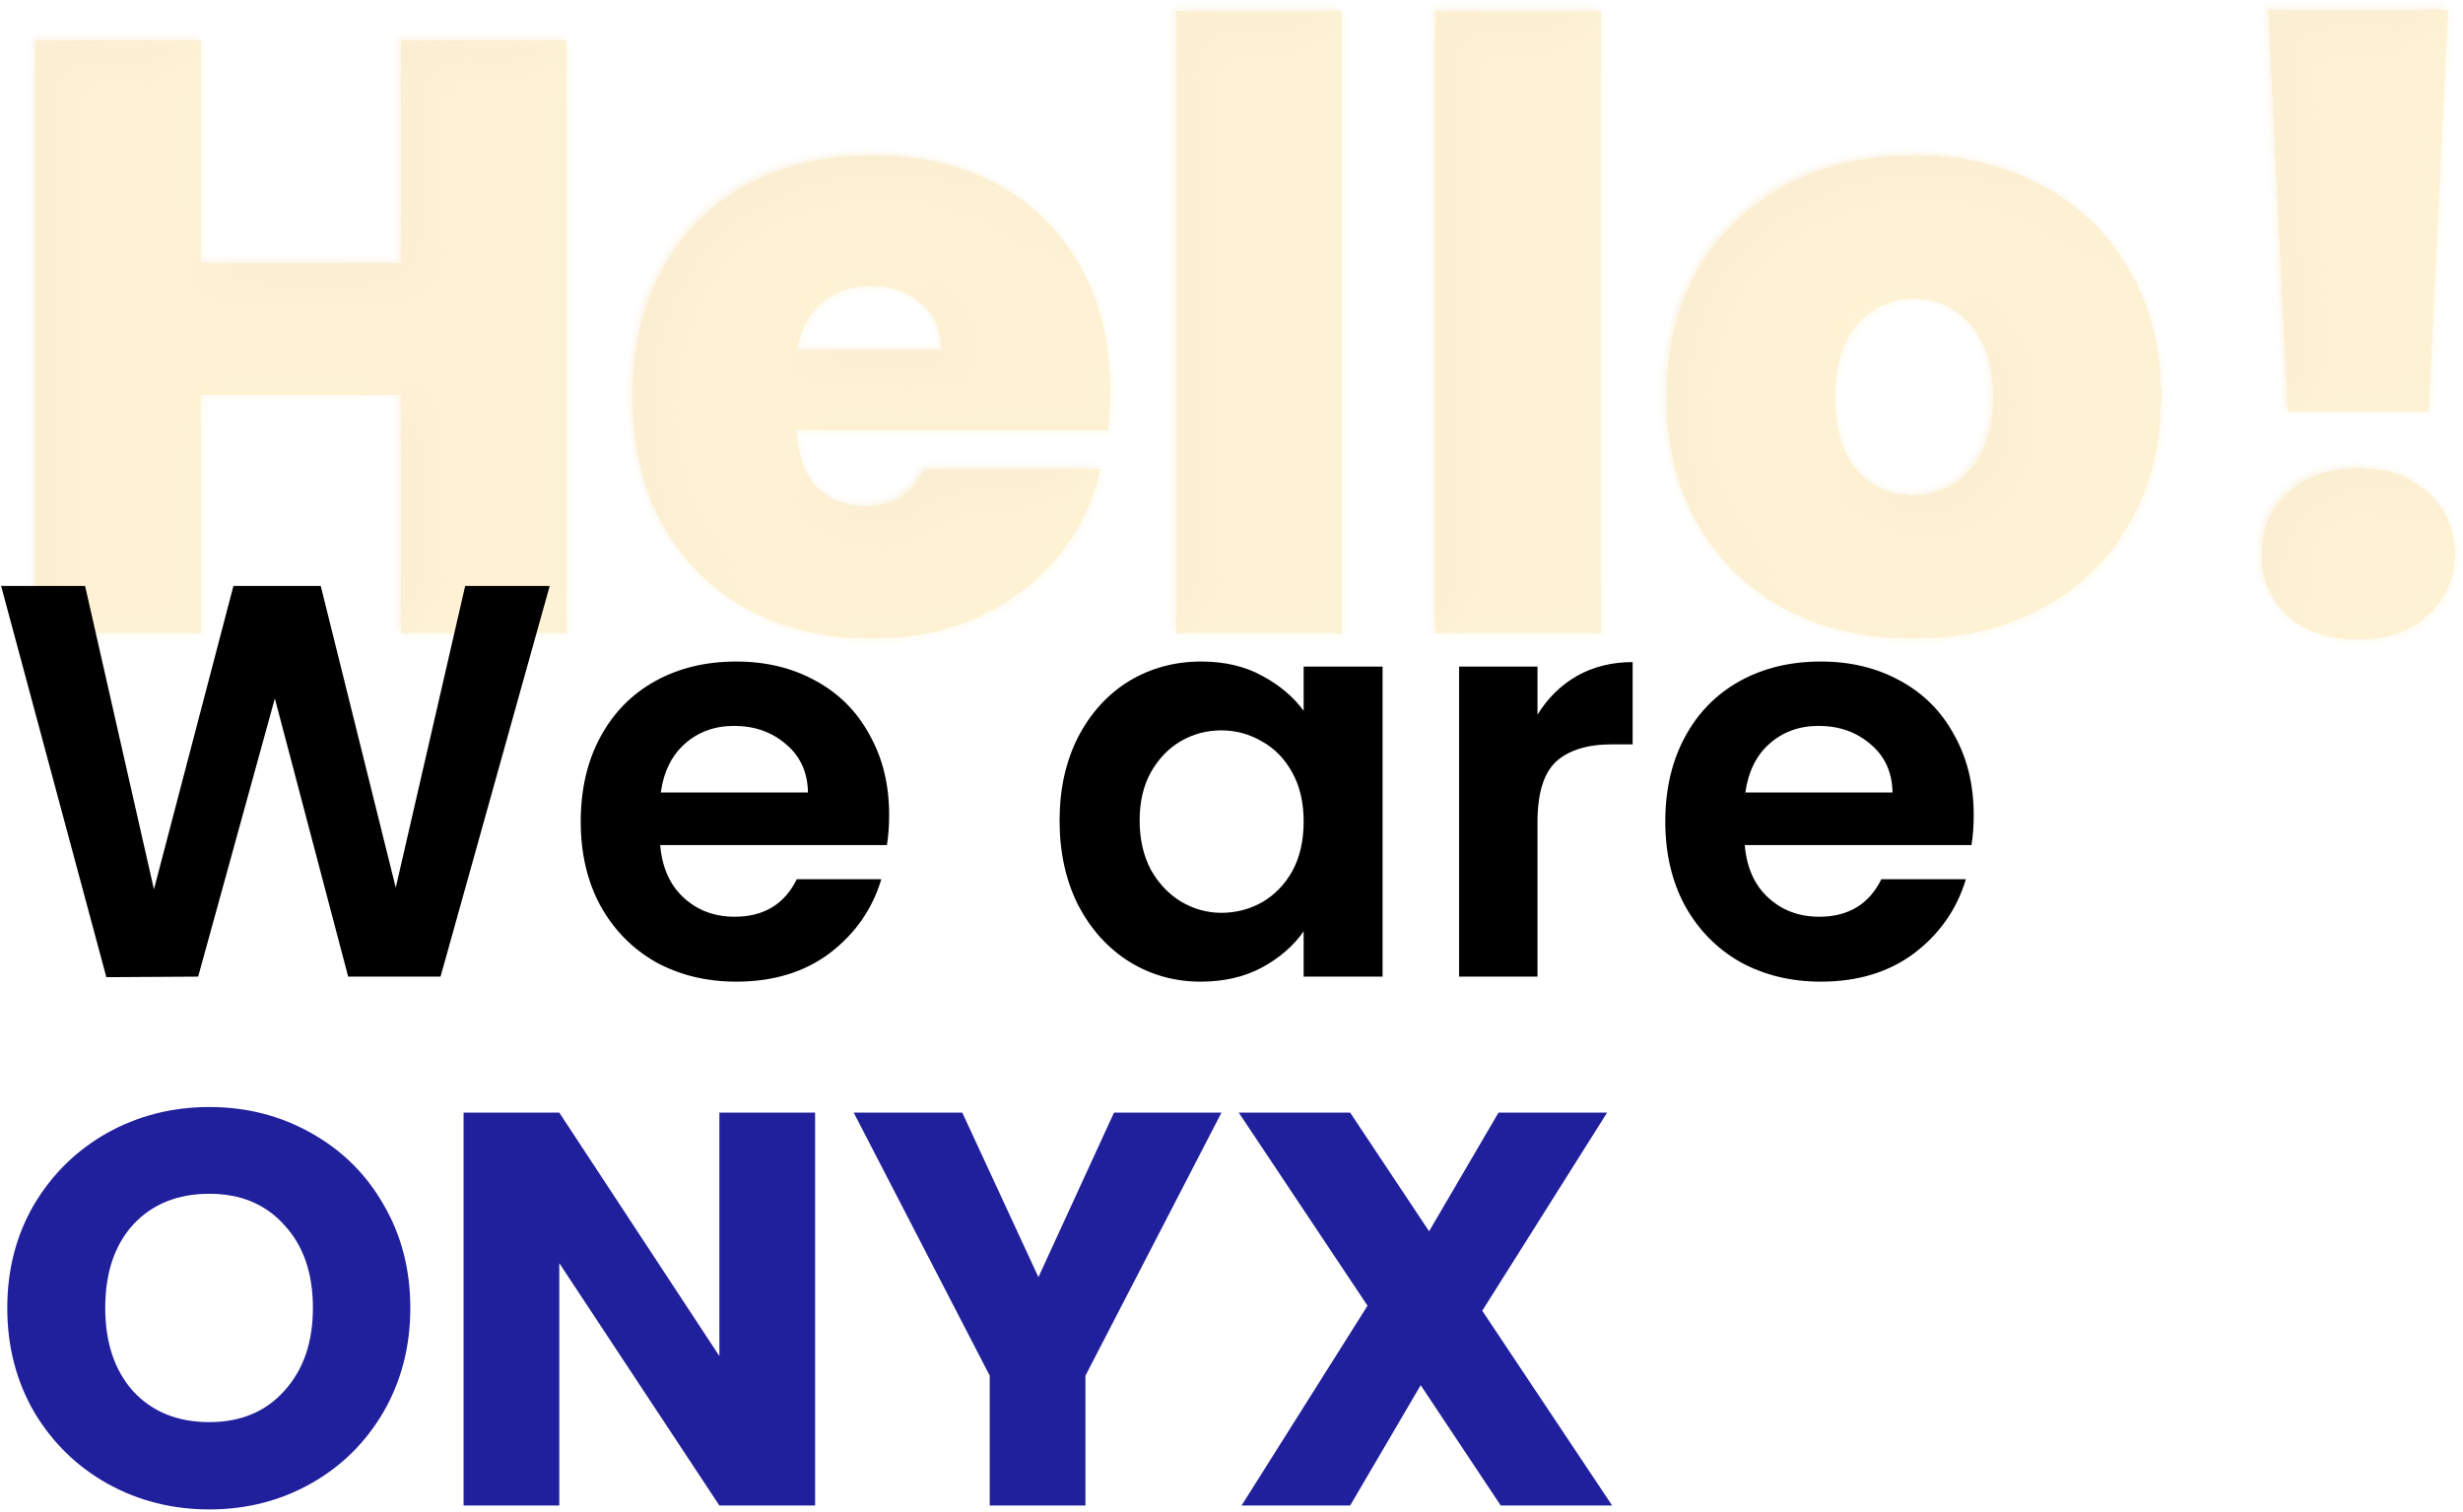
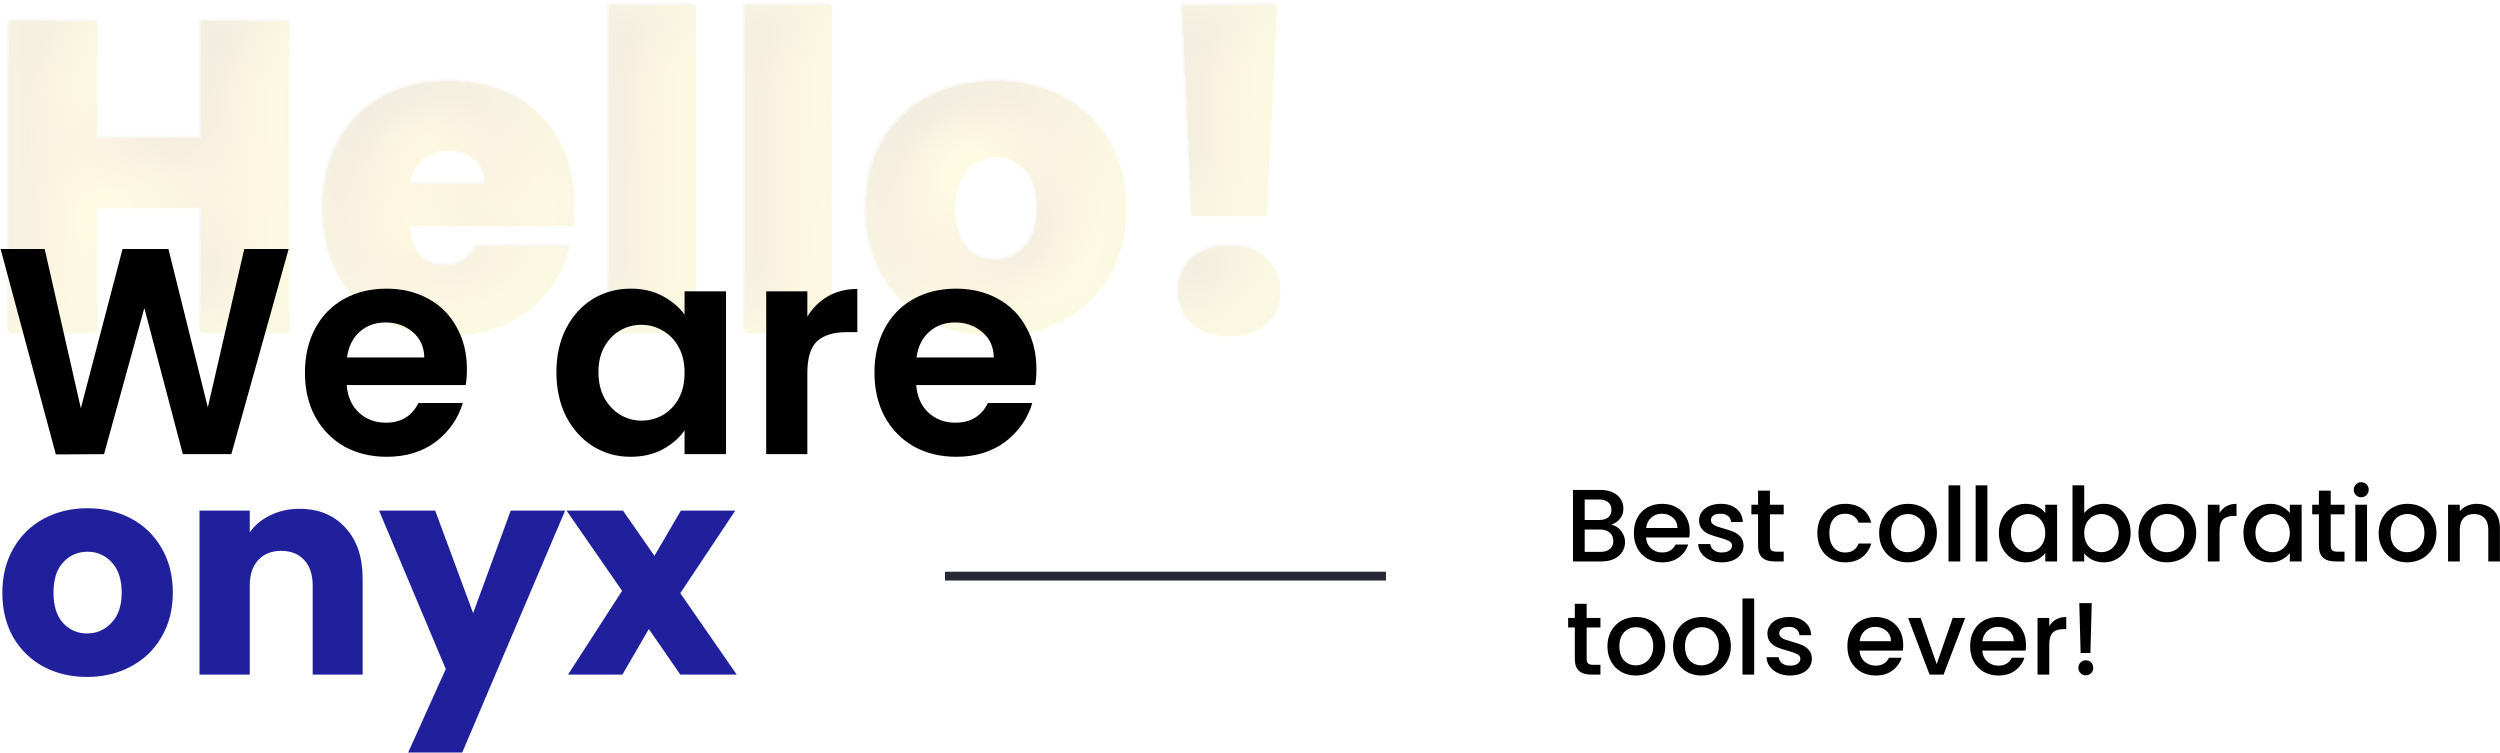
- <svg xmlns="http://www.w3.org/2000/svg" width="880" height="540" viewBox="0 0 880 540" fill="none">
-   <path d="M74.8 539.4C61.6 539.4 49.467 536.333 38.4 530.2C27.467 524.067 18.733 515.533 12.2 504.6C5.8 493.533 2.6 481.133 2.6 467.4C2.6 453.667 5.8 441.333 12.2 430.4C18.733 419.467 27.467 410.933 38.4 404.8C49.467 398.667 61.6 395.6 74.8 395.6C88 395.6 100.067 398.667 111 404.8C122.067 410.933 130.733 419.467 137 430.4C143.4 441.333 146.6 453.667 146.6 467.4C146.6 481.133 143.4 493.533 137 504.6C130.6 515.533 121.933 524.067 111 530.2C100.067 536.333 88 539.4 74.8 539.4ZM74.8 508.2C86 508.2 94.933 504.467 101.6 497C108.4 489.533 111.8 479.667 111.8 467.4C111.8 455 108.4 445.133 101.6 437.8C94.933 430.333 86 426.6 74.8 426.6C63.467 426.6 54.4 430.267 47.6 437.6C40.933 444.933 37.6 454.867 37.6 467.4C37.6 479.8 40.933 489.733 47.6 497.2C54.4 504.533 63.467 508.2 74.8 508.2ZM291.227 538H257.027L199.827 451.4V538H165.627V397.6H199.827L257.027 484.6V397.6H291.227V538ZM436.417 397.6L387.817 491.6V538H353.617V491.6L305.017 397.6H343.817L371.017 456.4L398.017 397.6H436.417ZM536.197 538L507.597 495L482.397 538H443.597L488.597 466.6L442.597 397.6H482.397L510.597 440L535.397 397.6H574.197L529.597 468.4L575.997 538H536.197Z" fill="#21209C" />
-   <g opacity="0.2" filter="url(#filter0_ddiiii_0_1)">
-     <path d="M202.1 14.5V226H143.3V141.1H71.6V226H12.8V14.5H71.6V94H143.3V14.5H202.1ZM396.549 139.9C396.549 144.5 396.249 149.1 395.649 153.7H284.349C284.949 162.9 287.449 169.8 291.849 174.4C296.449 178.8 302.249 181 309.249 181C319.049 181 326.049 176.6 330.249 167.8H392.949C390.349 179.4 385.249 189.8 377.649 199C370.249 208 360.849 215.1 349.449 220.3C338.049 225.5 325.449 228.1 311.649 228.1C295.049 228.1 280.249 224.6 267.249 217.6C254.449 210.6 244.349 200.6 236.949 187.6C229.749 174.6 226.149 159.3 226.149 141.7C226.149 124.1 229.749 108.9 236.949 96.1C244.149 83.1 254.149 73.1 266.949 66.1C279.949 59.1 294.849 55.6 311.649 55.6C328.249 55.6 342.949 59 355.749 65.8C368.549 72.6 378.549 82.4 385.749 95.2C392.949 107.8 396.549 122.7 396.549 139.9ZM336.549 125.2C336.549 118 334.149 112.4 329.349 108.4C324.549 104.2 318.549 102.1 311.349 102.1C304.149 102.1 298.249 104.1 293.649 108.1C289.049 111.9 286.049 117.6 284.649 125.2H336.549ZM479.413 4V226H420.613V4H479.413ZM571.698 4V226H512.898V4H571.698ZM683.483 228.1C666.683 228.1 651.583 224.6 638.183 217.6C624.983 210.6 614.583 200.6 606.983 187.6C599.383 174.6 595.583 159.3 595.583 141.7C595.583 124.3 599.383 109.1 606.983 96.1C614.783 83.1 625.283 73.1 638.483 66.1C651.883 59.1 666.983 55.6 683.783 55.6C700.583 55.6 715.583 59.1 728.783 66.1C742.183 73.1 752.683 83.1 760.283 96.1C768.083 109.1 771.983 124.3 771.983 141.7C771.983 159.1 768.083 174.4 760.283 187.6C752.683 200.6 742.183 210.6 728.783 217.6C715.383 224.6 700.283 228.1 683.483 228.1ZM683.483 177.1C691.683 177.1 698.483 174.1 703.883 168.1C709.483 161.9 712.283 153.1 712.283 141.7C712.283 130.3 709.483 121.6 703.883 115.6C698.483 109.6 691.783 106.6 683.783 106.6C675.783 106.6 669.083 109.6 663.683 115.6C658.283 121.6 655.583 130.3 655.583 141.7C655.583 153.3 658.183 162.1 663.383 168.1C668.583 174.1 675.283 177.1 683.483 177.1ZM874.505 3.7L867.605 146.8H817.505L810.605 3.7H874.505ZM842.705 228.4C832.305 228.4 823.905 225.6 817.505 220C811.305 214.2 808.205 206.9 808.205 198.1C808.205 189.3 811.305 182 817.505 176.2C823.905 170.4 832.305 167.5 842.705 167.5C852.905 167.5 861.105 170.4 867.305 176.2C873.705 182 876.905 189.3 876.905 198.1C876.905 206.7 873.705 213.9 867.305 219.7C861.105 225.5 852.905 228.4 842.705 228.4Z" fill="#FDB827" />
+ <svg xmlns="http://www.w3.org/2000/svg" width="1701" height="512" viewBox="0 0 1701 512" fill="none" preserveAspectRatio="xMinYMin meet">
+   <path d="M59.2 460.6C48.267 460.6 38.4 458.267 29.6 453.6C20.933 448.933 14.067 442.267 9 433.6C4.067 424.933 1.6 414.8 1.6 403.2C1.6 391.733 4.133 381.667 9.2 373C14.267 364.2 21.2 357.467 30 352.8C38.8 348.133 48.667 345.8 59.6 345.8C70.533 345.8 80.4 348.133 89.2 352.8C98 357.467 104.933 364.2 110 373C115.067 381.667 117.6 391.733 117.6 403.2C117.6 414.667 115 424.8 109.8 433.6C104.733 442.267 97.733 448.933 88.8 453.6C80 458.267 70.133 460.6 59.2 460.6ZM59.2 431C65.733 431 71.267 428.6 75.8 423.8C80.467 419 82.8 412.133 82.8 403.2C82.8 394.267 80.533 387.4 76 382.6C71.6 377.8 66.133 375.4 59.6 375.4C52.933 375.4 47.4 377.8 43 382.6C38.6 387.267 36.4 394.133 36.4 403.2C36.4 412.133 38.533 419 42.8 423.8C47.2 428.6 52.667 431 59.2 431ZM203.744 346.2C216.81 346.2 227.21 350.467 234.944 359C242.81 367.4 246.744 379 246.744 393.8V459H212.744V398.4C212.744 390.933 210.81 385.133 206.944 381C203.077 376.867 197.877 374.8 191.344 374.8C184.81 374.8 179.61 376.867 175.744 381C171.877 385.133 169.944 390.933 169.944 398.4V459H135.744V347.4H169.944V362.2C173.41 357.267 178.077 353.4 183.944 350.6C189.81 347.667 196.41 346.2 203.744 346.2ZM384.509 347.4L314.509 512H277.709L303.309 455.2L257.909 347.4H296.109L321.909 417.2L347.509 347.4H384.509ZM462.877 459L441.477 428L423.477 459H386.477L423.277 402L385.477 347.4H423.877L445.277 378.2L463.277 347.4H500.277L462.877 403.6L501.277 459H462.877Z" fill="#21209C" />
+   <g opacity="0.14" filter="url(#filter0_ddiiii_0_1)">
+     <path d="M196.1 14.5V226H137.3V141.1H65.6V226H6.8V14.5H65.6V94H137.3V14.5H196.1ZM390.549 139.9C390.549 144.5 390.249 149.1 389.649 153.7H278.349C278.949 162.9 281.449 169.8 285.849 174.4C290.449 178.8 296.249 181 303.249 181C313.049 181 320.049 176.6 324.249 167.8H386.949C384.349 179.4 379.249 189.8 371.649 199C364.249 208 354.849 215.1 343.449 220.3C332.049 225.5 319.449 228.1 305.649 228.1C289.049 228.1 274.249 224.6 261.249 217.6C248.449 210.6 238.349 200.6 230.949 187.6C223.749 174.6 220.149 159.3 220.149 141.7C220.149 124.1 223.749 108.9 230.949 96.1C238.149 83.1 248.149 73.1 260.949 66.1C273.949 59.1 288.849 55.6 305.649 55.6C322.249 55.6 336.949 59 349.749 65.8C362.549 72.6 372.549 82.4 379.749 95.2C386.949 107.8 390.549 122.7 390.549 139.9ZM330.549 125.2C330.549 118 328.149 112.4 323.349 108.4C318.549 104.2 312.549 102.1 305.349 102.1C298.149 102.1 292.249 104.1 287.649 108.1C283.049 111.9 280.049 117.6 278.649 125.2H330.549ZM473.413 4V226H414.613V4H473.413ZM565.698 4V226H506.898V4H565.698ZM677.483 228.1C660.683 228.1 645.583 224.6 632.183 217.6C618.983 210.6 608.583 200.6 600.983 187.6C593.383 174.6 589.583 159.3 589.583 141.7C589.583 124.3 593.383 109.1 600.983 96.1C608.783 83.1 619.283 73.1 632.483 66.1C645.883 59.1 660.983 55.6 677.783 55.6C694.583 55.6 709.583 59.1 722.783 66.1C736.183 73.1 746.683 83.1 754.283 96.1C762.083 109.1 765.983 124.3 765.983 141.7C765.983 159.1 762.083 174.4 754.283 187.6C746.683 200.6 736.183 210.6 722.783 217.6C709.383 224.6 694.283 228.1 677.483 228.1ZM677.483 177.1C685.683 177.1 692.483 174.1 697.883 168.1C703.483 161.9 706.283 153.1 706.283 141.7C706.283 130.3 703.483 121.6 697.883 115.6C692.483 109.6 685.783 106.6 677.783 106.6C669.783 106.6 663.083 109.6 657.683 115.6C652.283 121.6 649.583 130.3 649.583 141.7C649.583 153.3 652.183 162.1 657.383 168.1C662.583 174.1 669.283 177.1 677.483 177.1ZM868.505 3.7L861.605 146.8H811.505L804.605 3.7H868.505ZM836.705 228.4C826.305 228.4 817.905 225.6 811.505 220C805.305 214.2 802.205 206.9 802.205 198.1C802.205 189.3 805.305 182 811.505 176.2C817.905 170.4 826.305 167.5 836.705 167.5C846.905 167.5 855.105 170.4 861.305 176.2C867.705 182 870.905 189.3 870.905 198.1C870.905 206.7 867.705 213.9 861.305 219.7C855.105 225.5 846.905 228.4 836.705 228.4Z" fill="#FDB827" />
  </g>
-   <path d="M196.4 209.4L157.4 349H124.4L98.2 249.6L70.8 349L38 349.2L0.4 209.4H30.4L55 317.8L83.4 209.4H114.6L141.4 317.2L166.2 209.4H196.4ZM317.683 291.2C317.683 295.2 317.416 298.8 316.883 302H235.883C236.549 310 239.349 316.267 244.283 320.8C249.216 325.333 255.283 327.6 262.483 327.6C272.883 327.6 280.283 323.133 284.683 314.2H314.883C311.683 324.867 305.549 333.667 296.483 340.6C287.416 347.4 276.283 350.8 263.083 350.8C252.416 350.8 242.816 348.467 234.283 343.8C225.883 339 219.283 332.267 214.483 323.6C209.816 314.933 207.483 304.933 207.483 293.6C207.483 282.133 209.816 272.067 214.483 263.4C219.149 254.733 225.683 248.067 234.083 243.4C242.483 238.733 252.149 236.4 263.083 236.4C273.616 236.4 283.016 238.667 291.283 243.2C299.683 247.733 306.149 254.2 310.683 262.6C315.349 270.867 317.683 280.4 317.683 291.2ZM288.683 283.2C288.549 276 285.949 270.267 280.883 266C275.816 261.6 269.616 259.4 262.283 259.4C255.349 259.4 249.483 261.533 244.683 265.8C240.016 269.933 237.149 275.733 236.083 283.2H288.683ZM378.577 293.2C378.577 282 380.777 272.067 385.177 263.4C389.71 254.733 395.777 248.067 403.377 243.4C411.11 238.733 419.71 236.4 429.177 236.4C437.443 236.4 444.643 238.067 450.777 241.4C457.043 244.733 462.043 248.933 465.777 254V238.2H493.977V349H465.777V332.8C462.177 338 457.177 342.333 450.777 345.8C444.51 349.133 437.243 350.8 428.977 350.8C419.643 350.8 411.11 348.4 403.377 343.6C395.777 338.8 389.71 332.067 385.177 323.4C380.777 314.6 378.577 304.533 378.577 293.2ZM465.777 293.6C465.777 286.8 464.443 281 461.777 276.2C459.11 271.267 455.51 267.533 450.977 265C446.443 262.333 441.577 261 436.377 261C431.177 261 426.377 262.267 421.977 264.8C417.577 267.333 413.977 271.067 411.177 276C408.51 280.8 407.177 286.533 407.177 293.2C407.177 299.867 408.51 305.733 411.177 310.8C413.977 315.733 417.577 319.533 421.977 322.2C426.51 324.867 431.31 326.2 436.377 326.2C441.577 326.2 446.443 324.933 450.977 322.4C455.51 319.733 459.11 316 461.777 311.2C464.443 306.267 465.777 300.4 465.777 293.6ZM549.323 255.4C552.923 249.533 557.59 244.933 563.323 241.6C569.19 238.267 575.857 236.6 583.323 236.6V266H575.923C567.123 266 560.457 268.067 555.923 272.2C551.523 276.333 549.323 283.533 549.323 293.8V349H521.323V238.2H549.323V255.4ZM705.183 291.2C705.183 295.2 704.916 298.8 704.383 302H623.383C624.049 310 626.849 316.267 631.783 320.8C636.716 325.333 642.783 327.6 649.983 327.6C660.383 327.6 667.783 323.133 672.183 314.2H702.383C699.183 324.867 693.049 333.667 683.983 340.6C674.916 347.4 663.783 350.8 650.583 350.8C639.916 350.8 630.316 348.467 621.783 343.8C613.383 339 606.783 332.267 601.983 323.6C597.316 314.933 594.983 304.933 594.983 293.6C594.983 282.133 597.316 272.067 601.983 263.4C606.649 254.733 613.183 248.067 621.583 243.4C629.983 238.733 639.649 236.4 650.583 236.4C661.116 236.4 670.516 238.667 678.783 243.2C687.183 247.733 693.649 254.2 698.183 262.6C702.849 270.867 705.183 280.4 705.183 291.2ZM676.183 283.2C676.049 276 673.449 270.267 668.383 266C663.316 261.6 657.116 259.4 649.783 259.4C642.849 259.4 636.983 261.533 632.183 265.8C627.516 269.933 624.649 275.733 623.583 283.2H676.183Z" fill="black" />
+   <path d="M196.4 169.4L157.4 309H124.4L98.2 209.6L70.8 309L38 309.2L0.4 169.4H30.4L55 277.8L83.4 169.4H114.6L141.4 277.2L166.2 169.4H196.4ZM317.683 251.2C317.683 255.2 317.416 258.8 316.883 262H235.883C236.549 270 239.349 276.267 244.283 280.8C249.216 285.333 255.283 287.6 262.483 287.6C272.883 287.6 280.283 283.133 284.683 274.2H314.883C311.683 284.867 305.549 293.667 296.483 300.6C287.416 307.4 276.283 310.8 263.083 310.8C252.416 310.8 242.816 308.467 234.283 303.8C225.883 299 219.283 292.267 214.483 283.6C209.816 274.933 207.483 264.933 207.483 253.6C207.483 242.133 209.816 232.067 214.483 223.4C219.149 214.733 225.683 208.067 234.083 203.4C242.483 198.733 252.149 196.4 263.083 196.4C273.616 196.4 283.016 198.667 291.283 203.2C299.683 207.733 306.149 214.2 310.683 222.6C315.349 230.867 317.683 240.4 317.683 251.2ZM288.683 243.2C288.549 236 285.949 230.267 280.883 226C275.816 221.6 269.616 219.4 262.283 219.4C255.349 219.4 249.483 221.533 244.683 225.8C240.016 229.933 237.149 235.733 236.083 243.2H288.683ZM378.577 253.2C378.577 242 380.777 232.067 385.177 223.4C389.71 214.733 395.777 208.067 403.377 203.4C411.11 198.733 419.71 196.4 429.177 196.4C437.443 196.4 444.643 198.067 450.777 201.4C457.043 204.733 462.043 208.933 465.777 214V198.2H493.977V309H465.777V292.8C462.177 298 457.177 302.333 450.777 305.8C444.51 309.133 437.243 310.8 428.977 310.8C419.643 310.8 411.11 308.4 403.377 303.6C395.777 298.8 389.71 292.067 385.177 283.4C380.777 274.6 378.577 264.533 378.577 253.2ZM465.777 253.6C465.777 246.8 464.443 241 461.777 236.2C459.11 231.267 455.51 227.533 450.977 225C446.443 222.333 441.577 221 436.377 221C431.177 221 426.377 222.267 421.977 224.8C417.577 227.333 413.977 231.067 411.177 236C408.51 240.8 407.177 246.533 407.177 253.2C407.177 259.867 408.51 265.733 411.177 270.8C413.977 275.733 417.577 279.533 421.977 282.2C426.51 284.867 431.31 286.2 436.377 286.2C441.577 286.2 446.443 284.933 450.977 282.4C455.51 279.733 459.11 276 461.777 271.2C464.443 266.267 465.777 260.4 465.777 253.6ZM549.323 215.4C552.923 209.533 557.59 204.933 563.323 201.6C569.19 198.267 575.857 196.6 583.323 196.6V226H575.923C567.123 226 560.457 228.067 555.923 232.2C551.523 236.333 549.323 243.533 549.323 253.8V309H521.323V198.2H549.323V215.4ZM705.183 251.2C705.183 255.2 704.916 258.8 704.383 262H623.383C624.049 270 626.849 276.267 631.783 280.8C636.716 285.333 642.783 287.6 649.983 287.6C660.383 287.6 667.783 283.133 672.183 274.2H702.383C699.183 284.867 693.049 293.667 683.983 300.6C674.916 307.4 663.783 310.8 650.583 310.8C639.916 310.8 630.316 308.467 621.783 303.8C613.383 299 606.783 292.267 601.983 283.6C597.316 274.933 594.983 264.933 594.983 253.6C594.983 242.133 597.316 232.067 601.983 223.4C606.649 214.733 613.183 208.067 621.583 203.4C629.983 198.733 639.649 196.4 650.583 196.4C661.116 196.4 670.516 198.667 678.783 203.2C687.183 207.733 693.649 214.2 698.183 222.6C702.849 230.867 705.183 240.4 705.183 251.2ZM676.183 243.2C676.049 236 673.449 230.267 668.383 226C663.316 221.6 657.116 219.4 649.783 219.4C642.849 219.4 636.983 221.533 632.183 225.8C627.516 229.933 624.649 235.733 623.583 243.2H676.183Z" fill="black" />
+   <rect x="643" y="389" width="300" height="6" fill="#282937" />
+   <path d="M1096.29 357.01C1098.9 357.477 1101.12 358.853 1102.94 361.14C1104.76 363.427 1105.67 366.017 1105.67 368.91C1105.67 371.383 1105.02 373.623 1103.71 375.63C1102.45 377.59 1100.61 379.153 1098.18 380.32C1095.75 381.44 1092.93 382 1089.71 382H1070.25V333.35H1088.8C1092.11 333.35 1094.96 333.91 1097.34 335.03C1099.72 336.15 1101.52 337.667 1102.73 339.58C1103.94 341.447 1104.55 343.547 1104.55 345.88C1104.55 348.68 1103.8 351.013 1102.31 352.88C1100.82 354.747 1098.81 356.123 1096.29 357.01ZM1078.23 353.79H1088.1C1090.71 353.79 1092.74 353.207 1094.19 352.04C1095.68 350.827 1096.43 349.1 1096.43 346.86C1096.43 344.667 1095.68 342.963 1094.19 341.75C1092.74 340.49 1090.71 339.86 1088.1 339.86H1078.23V353.79ZM1089.01 375.49C1091.72 375.49 1093.84 374.837 1095.38 373.53C1096.92 372.223 1097.69 370.403 1097.69 368.07C1097.69 365.69 1096.87 363.8 1095.24 362.4C1093.61 361 1091.44 360.3 1088.73 360.3H1078.23V375.49H1089.01ZM1149.69 361.77C1149.69 363.217 1149.6 364.523 1149.41 365.69H1119.94C1120.18 368.77 1121.32 371.243 1123.37 373.11C1125.43 374.977 1127.95 375.91 1130.93 375.91C1135.23 375.91 1138.26 374.113 1140.03 370.52H1148.64C1147.48 374.067 1145.35 376.983 1142.27 379.27C1139.24 381.51 1135.46 382.63 1130.93 382.63C1127.25 382.63 1123.93 381.813 1120.99 380.18C1118.1 378.5 1115.81 376.167 1114.13 373.18C1112.5 370.147 1111.68 366.647 1111.68 362.68C1111.68 358.713 1112.48 355.237 1114.06 352.25C1115.7 349.217 1117.96 346.883 1120.85 345.25C1123.79 343.617 1127.15 342.8 1130.93 342.8C1134.57 342.8 1137.82 343.593 1140.66 345.18C1143.51 346.767 1145.73 349.007 1147.31 351.9C1148.9 354.747 1149.69 358.037 1149.69 361.77ZM1141.36 359.25C1141.32 356.31 1140.27 353.953 1138.21 352.18C1136.16 350.407 1133.62 349.52 1130.58 349.52C1127.83 349.52 1125.47 350.407 1123.51 352.18C1121.55 353.907 1120.39 356.263 1120.01 359.25H1141.36ZM1171.54 382.63C1168.51 382.63 1165.78 382.093 1163.35 381.02C1160.97 379.9 1159.08 378.407 1157.68 376.54C1156.28 374.627 1155.54 372.503 1155.44 370.17H1163.7C1163.84 371.803 1164.61 373.18 1166.01 374.3C1167.46 375.373 1169.26 375.91 1171.4 375.91C1173.64 375.91 1175.37 375.49 1176.58 374.65C1177.84 373.763 1178.47 372.643 1178.47 371.29C1178.47 369.843 1177.77 368.77 1176.37 368.07C1175.02 367.37 1172.85 366.6 1169.86 365.76C1166.97 364.967 1164.61 364.197 1162.79 363.45C1160.97 362.703 1159.39 361.56 1158.03 360.02C1156.73 358.48 1156.07 356.45 1156.07 353.93C1156.07 351.877 1156.68 350.01 1157.89 348.33C1159.11 346.603 1160.83 345.25 1163.07 344.27C1165.36 343.29 1167.97 342.8 1170.91 342.8C1175.3 342.8 1178.82 343.92 1181.48 346.16C1184.19 348.353 1185.64 351.363 1185.82 355.19H1177.84C1177.7 353.463 1177 352.087 1175.74 351.06C1174.48 350.033 1172.78 349.52 1170.63 349.52C1168.53 349.52 1166.92 349.917 1165.8 350.71C1164.68 351.503 1164.12 352.553 1164.12 353.86C1164.12 354.887 1164.5 355.75 1165.24 356.45C1165.99 357.15 1166.9 357.71 1167.97 358.13C1169.05 358.503 1170.63 358.993 1172.73 359.6C1175.53 360.347 1177.82 361.117 1179.59 361.91C1181.41 362.657 1182.98 363.777 1184.28 365.27C1185.59 366.763 1186.27 368.747 1186.31 371.22C1186.31 373.413 1185.71 375.373 1184.49 377.1C1183.28 378.827 1181.55 380.18 1179.31 381.16C1177.12 382.14 1174.53 382.63 1171.54 382.63ZM1204.25 349.94V371.29C1204.25 372.737 1204.57 373.787 1205.23 374.44C1205.93 375.047 1207.09 375.35 1208.73 375.35H1213.63V382H1207.33C1203.73 382 1200.98 381.16 1199.07 379.48C1197.15 377.8 1196.2 375.07 1196.2 371.29V349.94H1191.65V343.43H1196.2V333.84H1204.25V343.43H1213.63V349.94H1204.25ZM1236.51 362.68C1236.51 358.713 1237.3 355.237 1238.89 352.25C1240.52 349.217 1242.76 346.883 1245.61 345.25C1248.45 343.617 1251.72 342.8 1255.41 342.8C1260.07 342.8 1263.92 343.92 1266.96 346.16C1270.04 348.353 1272.11 351.503 1273.19 355.61H1264.58C1263.88 353.697 1262.76 352.203 1261.22 351.13C1259.68 350.057 1257.74 349.52 1255.41 349.52C1252.14 349.52 1249.53 350.687 1247.57 353.02C1245.65 355.307 1244.7 358.527 1244.7 362.68C1244.7 366.833 1245.65 370.077 1247.57 372.41C1249.53 374.743 1252.14 375.91 1255.41 375.91C1260.03 375.91 1263.08 373.88 1264.58 369.82H1273.19C1272.07 373.74 1269.97 376.867 1266.89 379.2C1263.81 381.487 1259.98 382.63 1255.41 382.63C1251.72 382.63 1248.45 381.813 1245.61 380.18C1242.76 378.5 1240.52 376.167 1238.89 373.18C1237.3 370.147 1236.51 366.647 1236.51 362.68ZM1297.87 382.63C1294.23 382.63 1290.94 381.813 1288 380.18C1285.06 378.5 1282.75 376.167 1281.07 373.18C1279.39 370.147 1278.55 366.647 1278.55 362.68C1278.55 358.76 1279.41 355.283 1281.14 352.25C1282.87 349.217 1285.22 346.883 1288.21 345.25C1291.2 343.617 1294.53 342.8 1298.22 342.8C1301.91 342.8 1305.24 343.617 1308.23 345.25C1311.22 346.883 1313.57 349.217 1315.3 352.25C1317.03 355.283 1317.89 358.76 1317.89 362.68C1317.89 366.6 1317 370.077 1315.23 373.11C1313.46 376.143 1311.03 378.5 1307.95 380.18C1304.92 381.813 1301.56 382.63 1297.87 382.63ZM1297.87 375.7C1299.92 375.7 1301.84 375.21 1303.61 374.23C1305.43 373.25 1306.9 371.78 1308.02 369.82C1309.14 367.86 1309.7 365.48 1309.7 362.68C1309.7 359.88 1309.16 357.523 1308.09 355.61C1307.02 353.65 1305.59 352.18 1303.82 351.2C1302.05 350.22 1300.13 349.73 1298.08 349.73C1296.03 349.73 1294.11 350.22 1292.34 351.2C1290.61 352.18 1289.24 353.65 1288.21 355.61C1287.18 357.523 1286.67 359.88 1286.67 362.68C1286.67 366.833 1287.72 370.053 1289.82 372.34C1291.97 374.58 1294.65 375.7 1297.87 375.7ZM1333.76 330.2V382H1325.78V330.2H1333.76ZM1352.21 330.2V382H1344.23V330.2H1352.21ZM1360.03 362.54C1360.03 358.667 1360.82 355.237 1362.41 352.25C1364.04 349.263 1366.24 346.953 1368.99 345.32C1371.79 343.64 1374.87 342.8 1378.23 342.8C1381.26 342.8 1383.9 343.407 1386.14 344.62C1388.43 345.787 1390.25 347.257 1391.6 349.03V343.43H1399.65V382H1391.6V376.26C1390.25 378.08 1388.4 379.597 1386.07 380.81C1383.74 382.023 1381.08 382.63 1378.09 382.63C1374.78 382.63 1371.74 381.79 1368.99 380.11C1366.24 378.383 1364.04 376.003 1362.41 372.97C1360.82 369.89 1360.03 366.413 1360.03 362.54ZM1391.6 362.68C1391.6 360.02 1391.04 357.71 1389.92 355.75C1388.85 353.79 1387.42 352.297 1385.65 351.27C1383.88 350.243 1381.96 349.73 1379.91 349.73C1377.86 349.73 1375.94 350.243 1374.17 351.27C1372.4 352.25 1370.95 353.72 1369.83 355.68C1368.76 357.593 1368.22 359.88 1368.22 362.54C1368.22 365.2 1368.76 367.533 1369.83 369.54C1370.95 371.547 1372.4 373.087 1374.17 374.16C1375.99 375.187 1377.9 375.7 1379.91 375.7C1381.96 375.7 1383.88 375.187 1385.65 374.16C1387.42 373.133 1388.85 371.64 1389.92 369.68C1391.04 367.673 1391.6 365.34 1391.6 362.68ZM1418.11 349.17C1419.47 347.303 1421.31 345.787 1423.64 344.62C1426.02 343.407 1428.66 342.8 1431.55 342.8C1434.96 342.8 1438.04 343.617 1440.79 345.25C1443.55 346.883 1445.72 349.217 1447.3 352.25C1448.89 355.237 1449.68 358.667 1449.68 362.54C1449.68 366.413 1448.89 369.89 1447.3 372.97C1445.72 376.003 1443.52 378.383 1440.72 380.11C1437.97 381.79 1434.91 382.63 1431.55 382.63C1428.57 382.63 1425.91 382.047 1423.57 380.88C1421.29 379.713 1419.47 378.22 1418.11 376.4V382H1410.13V330.2H1418.11V349.17ZM1441.56 362.54C1441.56 359.88 1441 357.593 1439.88 355.68C1438.81 353.72 1437.36 352.25 1435.54 351.27C1433.77 350.243 1431.86 349.73 1429.8 349.73C1427.8 349.73 1425.88 350.243 1424.06 351.27C1422.29 352.297 1420.84 353.79 1419.72 355.75C1418.65 357.71 1418.11 360.02 1418.11 362.68C1418.11 365.34 1418.65 367.673 1419.72 369.68C1420.84 371.64 1422.29 373.133 1424.06 374.16C1425.88 375.187 1427.8 375.7 1429.8 375.7C1431.86 375.7 1433.77 375.187 1435.54 374.16C1437.36 373.087 1438.81 371.547 1439.88 369.54C1441 367.533 1441.56 365.2 1441.56 362.54ZM1474.3 382.63C1470.66 382.63 1467.37 381.813 1464.43 380.18C1461.49 378.5 1459.18 376.167 1457.5 373.18C1455.82 370.147 1454.98 366.647 1454.98 362.68C1454.98 358.76 1455.85 355.283 1457.57 352.25C1459.3 349.217 1461.66 346.883 1464.64 345.25C1467.63 343.617 1470.97 342.8 1474.65 342.8C1478.34 342.8 1481.68 343.617 1484.66 345.25C1487.65 346.883 1490.01 349.217 1491.73 352.25C1493.46 355.283 1494.32 358.76 1494.32 362.68C1494.32 366.6 1493.44 370.077 1491.66 373.11C1489.89 376.143 1487.46 378.5 1484.38 380.18C1481.35 381.813 1477.99 382.63 1474.3 382.63ZM1474.3 375.7C1476.36 375.7 1478.27 375.21 1480.04 374.23C1481.86 373.25 1483.33 371.78 1484.45 369.82C1485.57 367.86 1486.13 365.48 1486.13 362.68C1486.13 359.88 1485.6 357.523 1484.52 355.61C1483.45 353.65 1482.03 352.18 1480.25 351.2C1478.48 350.22 1476.57 349.73 1474.51 349.73C1472.46 349.73 1470.55 350.22 1468.77 351.2C1467.05 352.18 1465.67 353.65 1464.64 355.61C1463.62 357.523 1463.1 359.88 1463.1 362.68C1463.1 366.833 1464.15 370.053 1466.25 372.34C1468.4 374.58 1471.08 375.7 1474.3 375.7ZM1510.19 349.03C1511.36 347.07 1512.9 345.553 1514.81 344.48C1516.77 343.36 1519.08 342.8 1521.74 342.8V351.06H1519.71C1516.59 351.06 1514.21 351.853 1512.57 353.44C1510.99 355.027 1510.19 357.78 1510.19 361.7V382H1502.21V343.43H1510.19V349.03ZM1526.42 362.54C1526.42 358.667 1527.21 355.237 1528.8 352.25C1530.43 349.263 1532.62 346.953 1535.38 345.32C1538.18 343.64 1541.26 342.8 1544.62 342.8C1547.65 342.8 1550.29 343.407 1552.53 344.62C1554.81 345.787 1556.63 347.257 1557.99 349.03V343.43H1566.04V382H1557.99V376.26C1556.63 378.08 1554.79 379.597 1552.46 380.81C1550.12 382.023 1547.46 382.63 1544.48 382.63C1541.16 382.63 1538.13 381.79 1535.38 380.11C1532.62 378.383 1530.43 376.003 1528.8 372.97C1527.21 369.89 1526.42 366.413 1526.42 362.54ZM1557.99 362.68C1557.99 360.02 1557.43 357.71 1556.31 355.75C1555.23 353.79 1553.81 352.297 1552.04 351.27C1550.26 350.243 1548.35 349.73 1546.3 349.73C1544.24 349.73 1542.33 350.243 1540.56 351.27C1538.78 352.25 1537.34 353.72 1536.22 355.68C1535.14 357.593 1534.61 359.88 1534.61 362.54C1534.61 365.2 1535.14 367.533 1536.22 369.54C1537.34 371.547 1538.78 373.087 1540.56 374.16C1542.38 375.187 1544.29 375.7 1546.3 375.7C1548.35 375.7 1550.26 375.187 1552.04 374.16C1553.81 373.133 1555.23 371.64 1556.31 369.68C1557.43 367.673 1557.99 365.34 1557.99 362.68ZM1585.83 349.94V371.29C1585.83 372.737 1586.16 373.787 1586.81 374.44C1587.51 375.047 1588.68 375.35 1590.31 375.35H1595.21V382H1588.91C1585.32 382 1582.56 381.16 1580.65 379.48C1578.74 377.8 1577.78 375.07 1577.78 371.29V349.94H1573.23V343.43H1577.78V333.84H1585.83V343.43H1595.21V349.94H1585.83ZM1606.62 338.32C1605.18 338.32 1603.96 337.83 1602.98 336.85C1602 335.87 1601.51 334.657 1601.51 333.21C1601.51 331.763 1602 330.55 1602.98 329.57C1603.96 328.59 1605.18 328.1 1606.62 328.1C1608.02 328.1 1609.21 328.59 1610.19 329.57C1611.17 330.55 1611.66 331.763 1611.66 333.21C1611.66 334.657 1611.17 335.87 1610.19 336.85C1609.21 337.83 1608.02 338.32 1606.62 338.32ZM1610.54 343.43V382H1602.56V343.43H1610.54ZM1637.75 382.63C1634.11 382.63 1630.82 381.813 1627.88 380.18C1624.94 378.5 1622.63 376.167 1620.95 373.18C1619.27 370.147 1618.43 366.647 1618.43 362.68C1618.43 358.76 1619.29 355.283 1621.02 352.25C1622.75 349.217 1625.1 346.883 1628.09 345.25C1631.08 343.617 1634.41 342.8 1638.1 342.8C1641.79 342.8 1645.12 343.617 1648.11 345.25C1651.1 346.883 1653.45 349.217 1655.18 352.25C1656.91 355.283 1657.77 358.76 1657.77 362.68C1657.77 366.6 1656.88 370.077 1655.11 373.11C1653.34 376.143 1650.91 378.5 1647.83 380.18C1644.8 381.813 1641.44 382.63 1637.75 382.63ZM1637.75 375.7C1639.8 375.7 1641.72 375.21 1643.49 374.23C1645.31 373.25 1646.78 371.78 1647.9 369.82C1649.02 367.86 1649.58 365.48 1649.58 362.68C1649.58 359.88 1649.04 357.523 1647.97 355.61C1646.9 353.65 1645.47 352.18 1643.7 351.2C1641.93 350.22 1640.01 349.73 1637.96 349.73C1635.91 349.73 1633.99 350.22 1632.22 351.2C1630.49 352.18 1629.12 353.65 1628.09 355.61C1627.06 357.523 1626.55 359.88 1626.55 362.68C1626.55 366.833 1627.6 370.053 1629.7 372.34C1631.85 374.58 1634.53 375.7 1637.75 375.7ZM1685.12 342.8C1688.15 342.8 1690.86 343.43 1693.24 344.69C1695.67 345.95 1697.56 347.817 1698.91 350.29C1700.26 352.763 1700.94 355.75 1700.94 359.25V382H1693.03V360.44C1693.03 356.987 1692.17 354.35 1690.44 352.53C1688.71 350.663 1686.36 349.73 1683.37 349.73C1680.38 349.73 1678 350.663 1676.23 352.53C1674.5 354.35 1673.64 356.987 1673.64 360.44V382H1665.66V343.43H1673.64V347.84C1674.95 346.253 1676.6 345.017 1678.61 344.13C1680.66 343.243 1682.83 342.8 1685.12 342.8ZM1079.56 426.94V448.29C1079.56 449.737 1079.89 450.787 1080.54 451.44C1081.24 452.047 1082.41 452.35 1084.04 452.35H1088.94V459H1082.64C1079.05 459 1076.29 458.16 1074.38 456.48C1072.47 454.8 1071.51 452.07 1071.51 448.29V426.94H1066.96V420.43H1071.51V410.84H1079.56V420.43H1088.94V426.94H1079.56ZM1113.02 459.63C1109.38 459.63 1106.09 458.813 1103.15 457.18C1100.21 455.5 1097.9 453.167 1096.22 450.18C1094.54 447.147 1093.7 443.647 1093.7 439.68C1093.7 435.76 1094.57 432.283 1096.29 429.25C1098.02 426.217 1100.38 423.883 1103.36 422.25C1106.35 420.617 1109.69 419.8 1113.37 419.8C1117.06 419.8 1120.4 420.617 1123.38 422.25C1126.37 423.883 1128.73 426.217 1130.45 429.25C1132.18 432.283 1133.04 435.76 1133.04 439.68C1133.04 443.6 1132.16 447.077 1130.38 450.11C1128.61 453.143 1126.18 455.5 1123.1 457.18C1120.07 458.813 1116.71 459.63 1113.02 459.63ZM1113.02 452.7C1115.08 452.7 1116.99 452.21 1118.76 451.23C1120.58 450.25 1122.05 448.78 1123.17 446.82C1124.29 444.86 1124.85 442.48 1124.85 439.68C1124.85 436.88 1124.32 434.523 1123.24 432.61C1122.17 430.65 1120.75 429.18 1118.97 428.2C1117.2 427.22 1115.29 426.73 1113.23 426.73C1111.18 426.73 1109.27 427.22 1107.49 428.2C1105.77 429.18 1104.39 430.65 1103.36 432.61C1102.34 434.523 1101.82 436.88 1101.82 439.68C1101.82 443.833 1102.87 447.053 1104.97 449.34C1107.12 451.58 1109.8 452.7 1113.02 452.7ZM1157.66 459.63C1154.02 459.63 1150.73 458.813 1147.79 457.18C1144.85 455.5 1142.54 453.167 1140.86 450.18C1139.18 447.147 1138.34 443.647 1138.34 439.68C1138.34 435.76 1139.21 432.283 1140.93 429.25C1142.66 426.217 1145.02 423.883 1148 422.25C1150.99 420.617 1154.33 419.8 1158.01 419.8C1161.7 419.8 1165.04 420.617 1168.02 422.25C1171.01 423.883 1173.37 426.217 1175.09 429.25C1176.82 432.283 1177.68 435.76 1177.68 439.68C1177.68 443.6 1176.8 447.077 1175.02 450.11C1173.25 453.143 1170.82 455.5 1167.74 457.18C1164.71 458.813 1161.35 459.63 1157.66 459.63ZM1157.66 452.7C1159.72 452.7 1161.63 452.21 1163.4 451.23C1165.22 450.25 1166.69 448.78 1167.81 446.82C1168.93 444.86 1169.49 442.48 1169.49 439.68C1169.49 436.88 1168.96 434.523 1167.88 432.61C1166.81 430.65 1165.39 429.18 1163.61 428.2C1161.84 427.22 1159.93 426.73 1157.87 426.73C1155.82 426.73 1153.91 427.22 1152.13 428.2C1150.41 429.18 1149.03 430.65 1148 432.61C1146.98 434.523 1146.46 436.88 1146.46 439.68C1146.46 443.833 1147.51 447.053 1149.61 449.34C1151.76 451.58 1154.44 452.7 1157.66 452.7ZM1193.55 407.2V459H1185.57V407.2H1193.55ZM1218.03 459.63C1215 459.63 1212.27 459.093 1209.84 458.02C1207.46 456.9 1205.57 455.407 1204.17 453.54C1202.77 451.627 1202.02 449.503 1201.93 447.17H1210.19C1210.33 448.803 1211.1 450.18 1212.5 451.3C1213.95 452.373 1215.74 452.91 1217.89 452.91C1220.13 452.91 1221.86 452.49 1223.07 451.65C1224.33 450.763 1224.96 449.643 1224.96 448.29C1224.96 446.843 1224.26 445.77 1222.86 445.07C1221.51 444.37 1219.34 443.6 1216.35 442.76C1213.46 441.967 1211.1 441.197 1209.28 440.45C1207.46 439.703 1205.87 438.56 1204.52 437.02C1203.21 435.48 1202.56 433.45 1202.56 430.93C1202.56 428.877 1203.17 427.01 1204.38 425.33C1205.59 423.603 1207.32 422.25 1209.56 421.27C1211.85 420.29 1214.46 419.8 1217.4 419.8C1221.79 419.8 1225.31 420.92 1227.97 423.16C1230.68 425.353 1232.12 428.363 1232.31 432.19H1224.33C1224.19 430.463 1223.49 429.087 1222.23 428.06C1220.97 427.033 1219.27 426.52 1217.12 426.52C1215.02 426.52 1213.41 426.917 1212.29 427.71C1211.17 428.503 1210.61 429.553 1210.61 430.86C1210.61 431.887 1210.98 432.75 1211.73 433.45C1212.48 434.15 1213.39 434.71 1214.46 435.13C1215.53 435.503 1217.12 435.993 1219.22 436.6C1222.02 437.347 1224.31 438.117 1226.08 438.91C1227.9 439.657 1229.46 440.777 1230.77 442.27C1232.08 443.763 1232.75 445.747 1232.8 448.22C1232.8 450.413 1232.19 452.373 1230.98 454.1C1229.77 455.827 1228.04 457.18 1225.8 458.16C1223.61 459.14 1221.02 459.63 1218.03 459.63ZM1294.96 438.77C1294.96 440.217 1294.86 441.523 1294.68 442.69H1265.21C1265.44 445.77 1266.58 448.243 1268.64 450.11C1270.69 451.977 1273.21 452.91 1276.2 452.91C1280.49 452.91 1283.52 451.113 1285.3 447.52H1293.91C1292.74 451.067 1290.62 453.983 1287.54 456.27C1284.5 458.51 1280.72 459.63 1276.2 459.63C1272.51 459.63 1269.2 458.813 1266.26 457.18C1263.36 455.5 1261.08 453.167 1259.4 450.18C1257.76 447.147 1256.95 443.647 1256.95 439.68C1256.95 435.713 1257.74 432.237 1259.33 429.25C1260.96 426.217 1263.22 423.883 1266.12 422.25C1269.06 420.617 1272.42 419.8 1276.2 419.8C1279.84 419.8 1283.08 420.593 1285.93 422.18C1288.77 423.767 1290.99 426.007 1292.58 428.9C1294.16 431.747 1294.96 435.037 1294.96 438.77ZM1286.63 436.25C1286.58 433.31 1285.53 430.953 1283.48 429.18C1281.42 427.407 1278.88 426.52 1275.85 426.52C1273.09 426.52 1270.74 427.407 1268.78 429.18C1266.82 430.907 1265.65 433.263 1265.28 436.25H1286.63ZM1317.72 451.86L1328.64 420.43H1337.11L1322.41 459H1312.89L1298.26 420.43H1306.8L1317.72 451.86ZM1378.49 438.77C1378.49 440.217 1378.4 441.523 1378.21 442.69H1348.74C1348.97 445.77 1350.12 448.243 1352.17 450.11C1354.22 451.977 1356.74 452.91 1359.73 452.91C1364.02 452.91 1367.06 451.113 1368.83 447.52H1377.44C1376.27 451.067 1374.15 453.983 1371.07 456.27C1368.04 458.51 1364.26 459.63 1359.73 459.63C1356.04 459.63 1352.73 458.813 1349.79 457.18C1346.9 455.5 1344.61 453.167 1342.93 450.18C1341.3 447.147 1340.48 443.647 1340.48 439.68C1340.48 435.713 1341.27 432.237 1342.86 429.25C1344.49 426.217 1346.76 423.883 1349.65 422.25C1352.59 420.617 1355.95 419.8 1359.73 419.8C1363.37 419.8 1366.61 420.593 1369.46 422.18C1372.31 423.767 1374.52 426.007 1376.11 428.9C1377.7 431.747 1378.49 435.037 1378.49 438.77ZM1370.16 436.25C1370.11 433.31 1369.06 430.953 1367.01 429.18C1364.96 427.407 1362.41 426.52 1359.38 426.52C1356.63 426.52 1354.27 427.407 1352.31 429.18C1350.35 430.907 1349.18 433.263 1348.81 436.25H1370.16ZM1394.32 426.03C1395.49 424.07 1397.03 422.553 1398.94 421.48C1400.9 420.36 1403.21 419.8 1405.87 419.8V428.06H1403.84C1400.72 428.06 1398.34 428.853 1396.7 430.44C1395.12 432.027 1394.32 434.78 1394.32 438.7V459H1386.34V420.43H1394.32V426.03ZM1423.22 410.35L1422.31 444.3H1415.66L1414.75 410.35H1423.22ZM1419.23 459.49C1417.78 459.49 1416.57 459 1415.59 458.02C1414.61 457.04 1414.12 455.827 1414.12 454.38C1414.12 452.933 1414.61 451.72 1415.59 450.74C1416.57 449.76 1417.78 449.27 1419.23 449.27C1420.63 449.27 1421.82 449.76 1422.8 450.74C1423.78 451.72 1424.27 452.933 1424.27 454.38C1424.27 455.827 1423.78 457.04 1422.8 458.02C1421.82 459 1420.63 459.49 1419.23 459.49Z" fill="black" />
  <defs>
-     <filter id="filter0_ddiiii_0_1" x="6.8" y="-2.3" width="876.105" height="236.7" filterUnits="userSpaceOnUse" color-interpolation-filters="sRGB">
+     <filter id="filter0_ddiiii_0_1" x="-9.2" y="-12.3" width="896.105" height="256.7" filterUnits="userSpaceOnUse" color-interpolation-filters="sRGB">
      <feFlood flood-opacity="0" result="BackgroundImageFix" />
      <feColorMatrix in="SourceAlpha" type="matrix" values="0 0 0 0 0 0 0 0 0 0 0 0 0 0 0 0 0 0 127 0" result="hardAlpha" />
      <feOffset dx="-1" dy="-1" />
      <feGaussianBlur stdDeviation="1" />
-       <feColorMatrix type="matrix" values="0 0 0 0 0.902 0 0 0 0 0.655 0 0 0 0 0.137 0 0 0 0.5 0" />
+       <feColorMatrix type="matrix" values="0 0 0 0 0.557 0 0 0 0 0.404 0 0 0 0 0.086 0 0 0 0.5 0" />
      <feBlend mode="normal" in2="BackgroundImageFix" result="effect1_dropShadow_0_1" />
      <feColorMatrix in="SourceAlpha" type="matrix" values="0 0 0 0 0 0 0 0 0 0 0 0 0 0 0 0 0 0 127 0" result="hardAlpha" />
      <feOffset dx="1" dy="1" />
      <feGaussianBlur stdDeviation="1" />
-       <feColorMatrix type="matrix" values="0 0 0 0 1 0 0 0 0 0.788 0 0 0 0 0.169 0 0 0 0.3 0" />
+       <feColorMatrix type="matrix" values="0 0 0 0 1 0 0 0 0 1 0 0 0 0 0.22 0 0 0 0.3 0" />
      <feBlend mode="normal" in2="effect1_dropShadow_0_1" result="effect2_dropShadow_0_1" />
      <feBlend mode="normal" in="SourceGraphic" in2="effect2_dropShadow_0_1" result="shape" />
      <feColorMatrix in="SourceAlpha" type="matrix" values="0 0 0 0 0 0 0 0 0 0 0 0 0 0 0 0 0 0 127 0" result="hardAlpha" />
-       <feOffset dx="6" dy="6" />
-       <feGaussianBlur stdDeviation="7.5" />
+       <feOffset dx="16" dy="16" />
+       <feGaussianBlur stdDeviation="20" />
      <feComposite in2="hardAlpha" operator="arithmetic" k2="-1" k3="1" />
-       <feColorMatrix type="matrix" values="0 0 0 0 0.902 0 0 0 0 0.655 0 0 0 0 0.137 0 0 0 0.9 0" />
+       <feColorMatrix type="matrix" values="0 0 0 0 0.557 0 0 0 0 0.404 0 0 0 0 0.086 0 0 0 0.9 0" />
      <feBlend mode="normal" in2="shape" result="effect3_innerShadow_0_1" />
      <feColorMatrix in="SourceAlpha" type="matrix" values="0 0 0 0 0 0 0 0 0 0 0 0 0 0 0 0 0 0 127 0" result="hardAlpha" />
-       <feOffset dx="-6" dy="-6" />
-       <feGaussianBlur stdDeviation="6" />
+       <feOffset dx="-16" dy="-16" />
+       <feGaussianBlur stdDeviation="16" />
      <feComposite in2="hardAlpha" operator="arithmetic" k2="-1" k3="1" />
-       <feColorMatrix type="matrix" values="0 0 0 0 1 0 0 0 0 0.788 0 0 0 0 0.169 0 0 0 0.9 0" />
+       <feColorMatrix type="matrix" values="0 0 0 0 1 0 0 0 0 1 0 0 0 0 0.22 0 0 0 0.9 0" />
      <feBlend mode="normal" in2="effect3_innerShadow_0_1" result="effect4_innerShadow_0_1" />
      <feColorMatrix in="SourceAlpha" type="matrix" values="0 0 0 0 0 0 0 0 0 0 0 0 0 0 0 0 0 0 127 0" result="hardAlpha" />
-       <feOffset dx="6" dy="-6" />
-       <feGaussianBlur stdDeviation="6" />
+       <feOffset dx="16" dy="-16" />
+       <feGaussianBlur stdDeviation="16" />
      <feComposite in2="hardAlpha" operator="arithmetic" k2="-1" k3="1" />
-       <feColorMatrix type="matrix" values="0 0 0 0 0.902 0 0 0 0 0.655 0 0 0 0 0.137 0 0 0 0.2 0" />
+       <feColorMatrix type="matrix" values="0 0 0 0 0.557 0 0 0 0 0.404 0 0 0 0 0.086 0 0 0 0.2 0" />
      <feBlend mode="normal" in2="effect4_innerShadow_0_1" result="effect5_innerShadow_0_1" />
      <feColorMatrix in="SourceAlpha" type="matrix" values="0 0 0 0 0 0 0 0 0 0 0 0 0 0 0 0 0 0 127 0" result="hardAlpha" />
-       <feOffset dx="-6" dy="6" />
-       <feGaussianBlur stdDeviation="6" />
+       <feOffset dx="-16" dy="16" />
+       <feGaussianBlur stdDeviation="16" />
      <feComposite in2="hardAlpha" operator="arithmetic" k2="-1" k3="1" />
-       <feColorMatrix type="matrix" values="0 0 0 0 0.902 0 0 0 0 0.655 0 0 0 0 0.137 0 0 0 0.2 0" />
+       <feColorMatrix type="matrix" values="0 0 0 0 0.557 0 0 0 0 0.404 0 0 0 0 0.086 0 0 0 0.2 0" />
      <feBlend mode="normal" in2="effect5_innerShadow_0_1" result="effect6_innerShadow_0_1" />
    </filter>
  </defs>
</svg>
